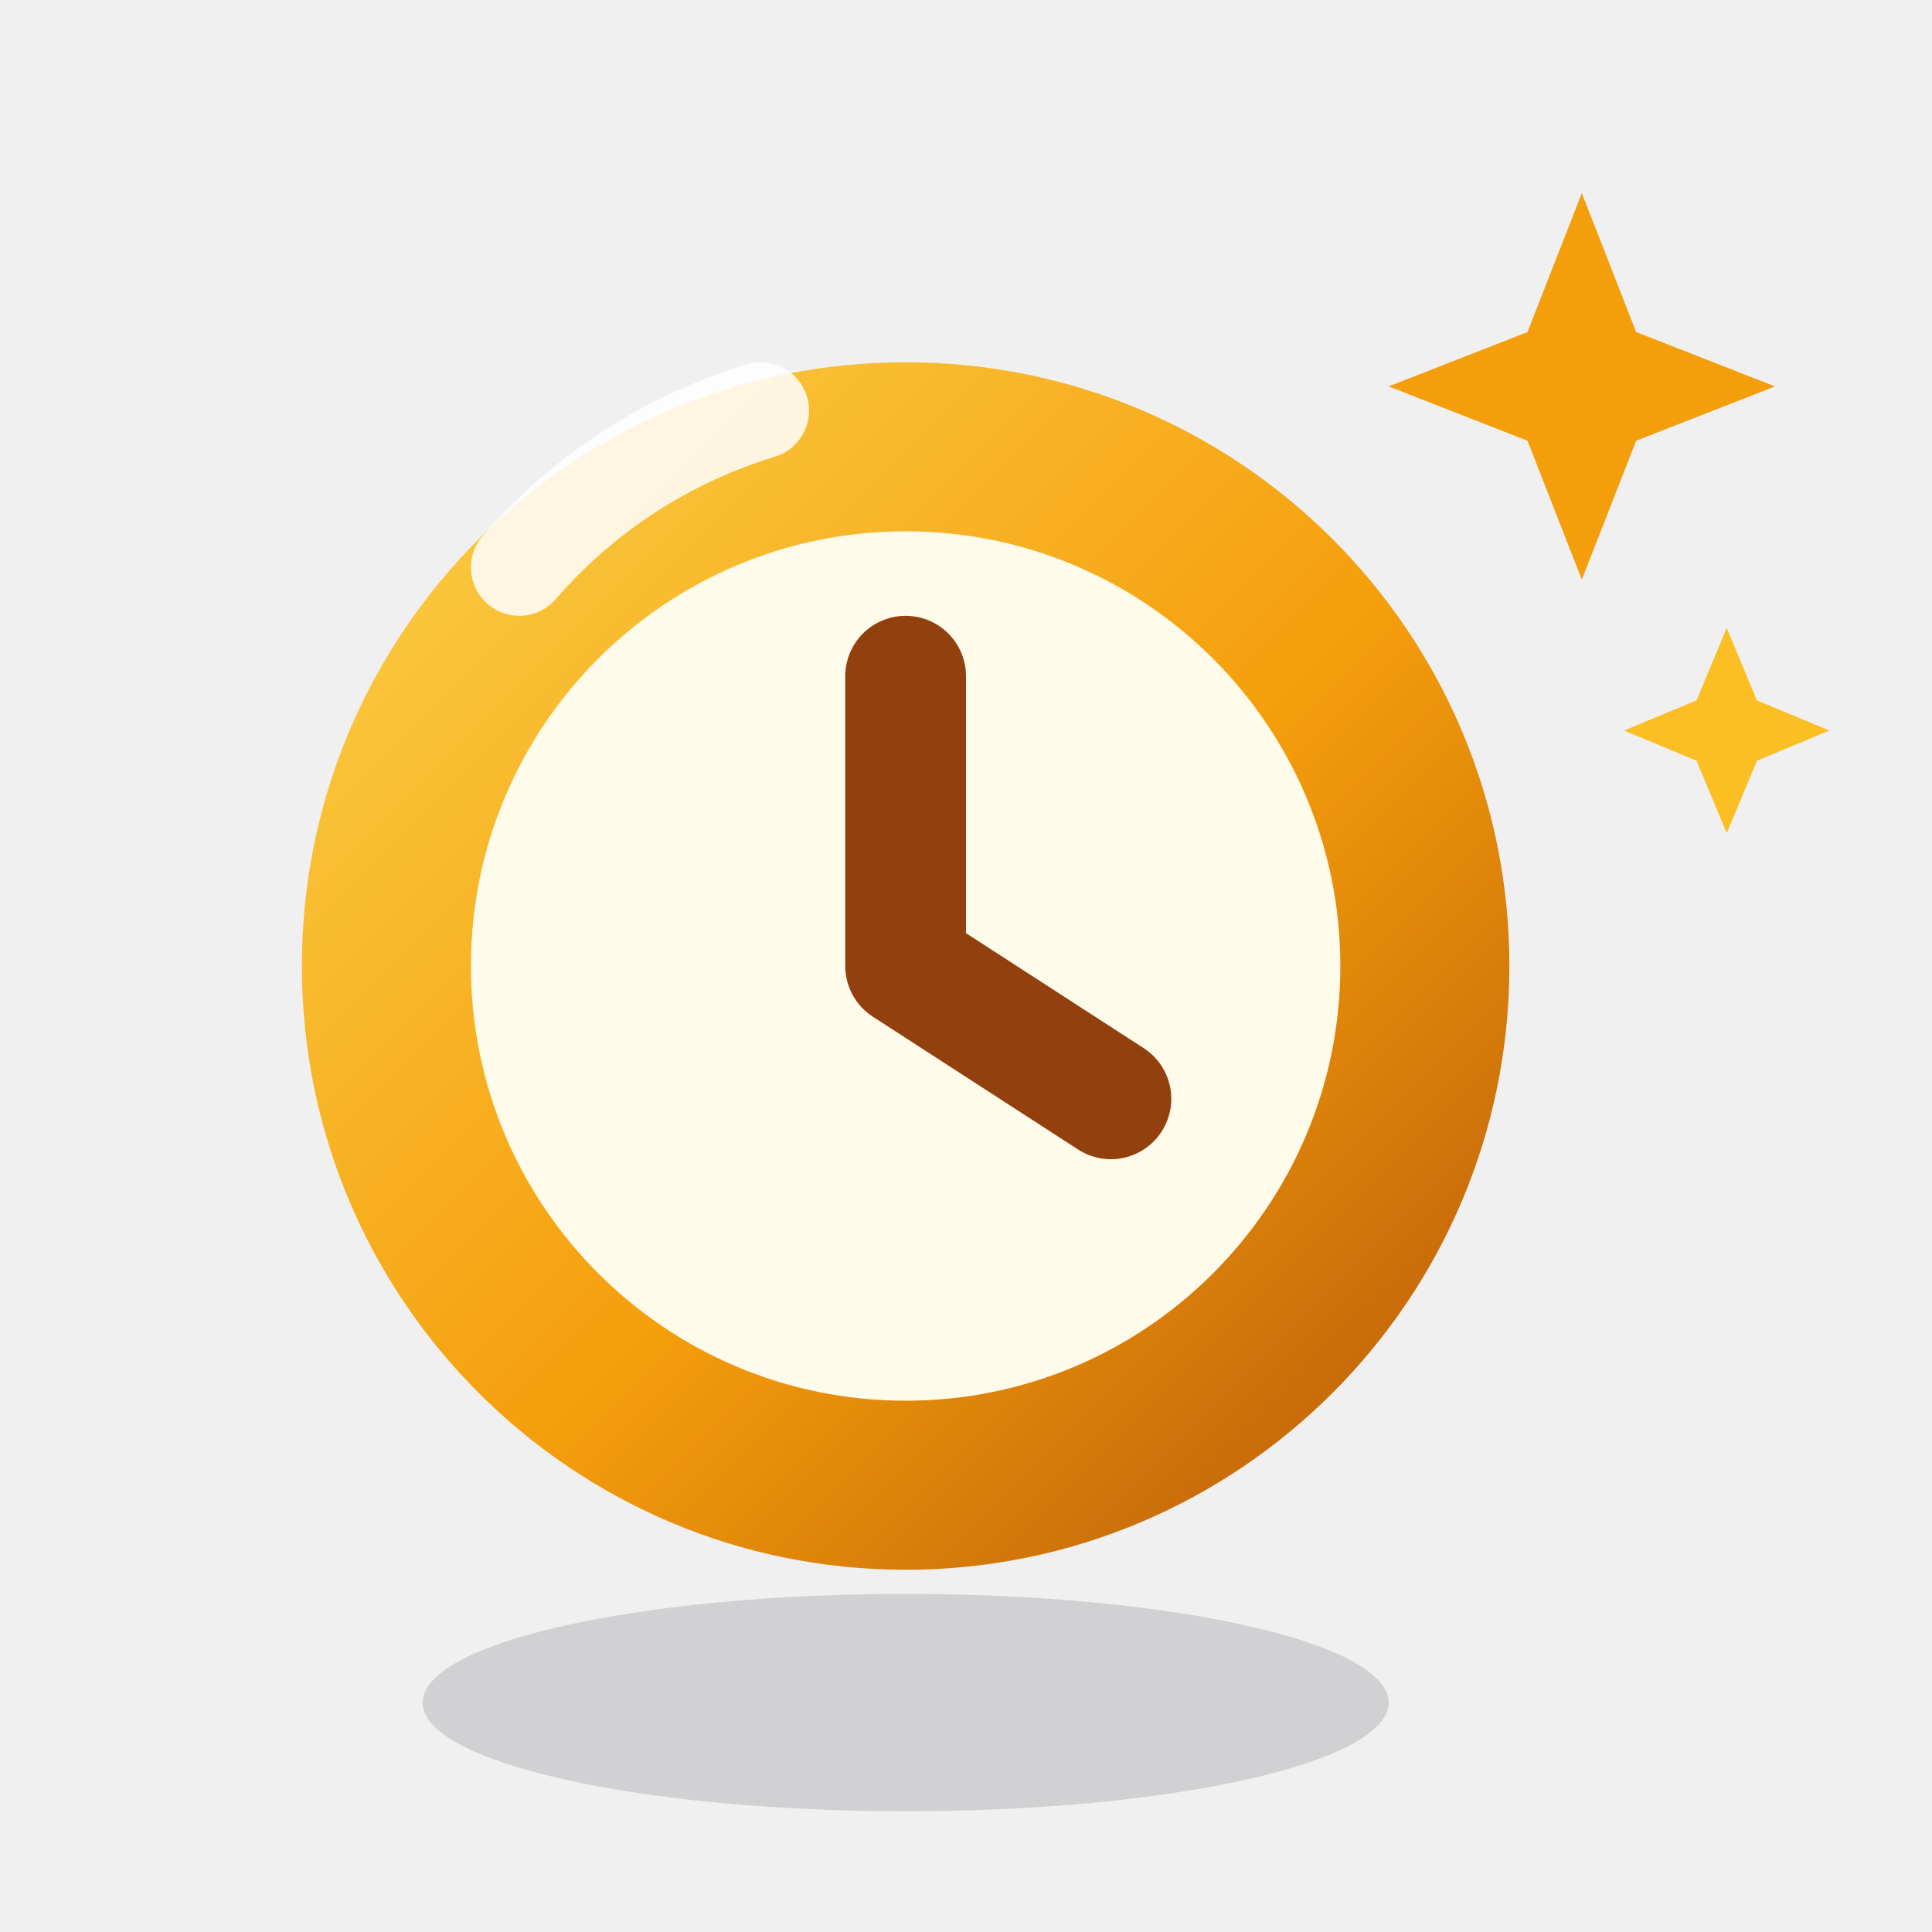
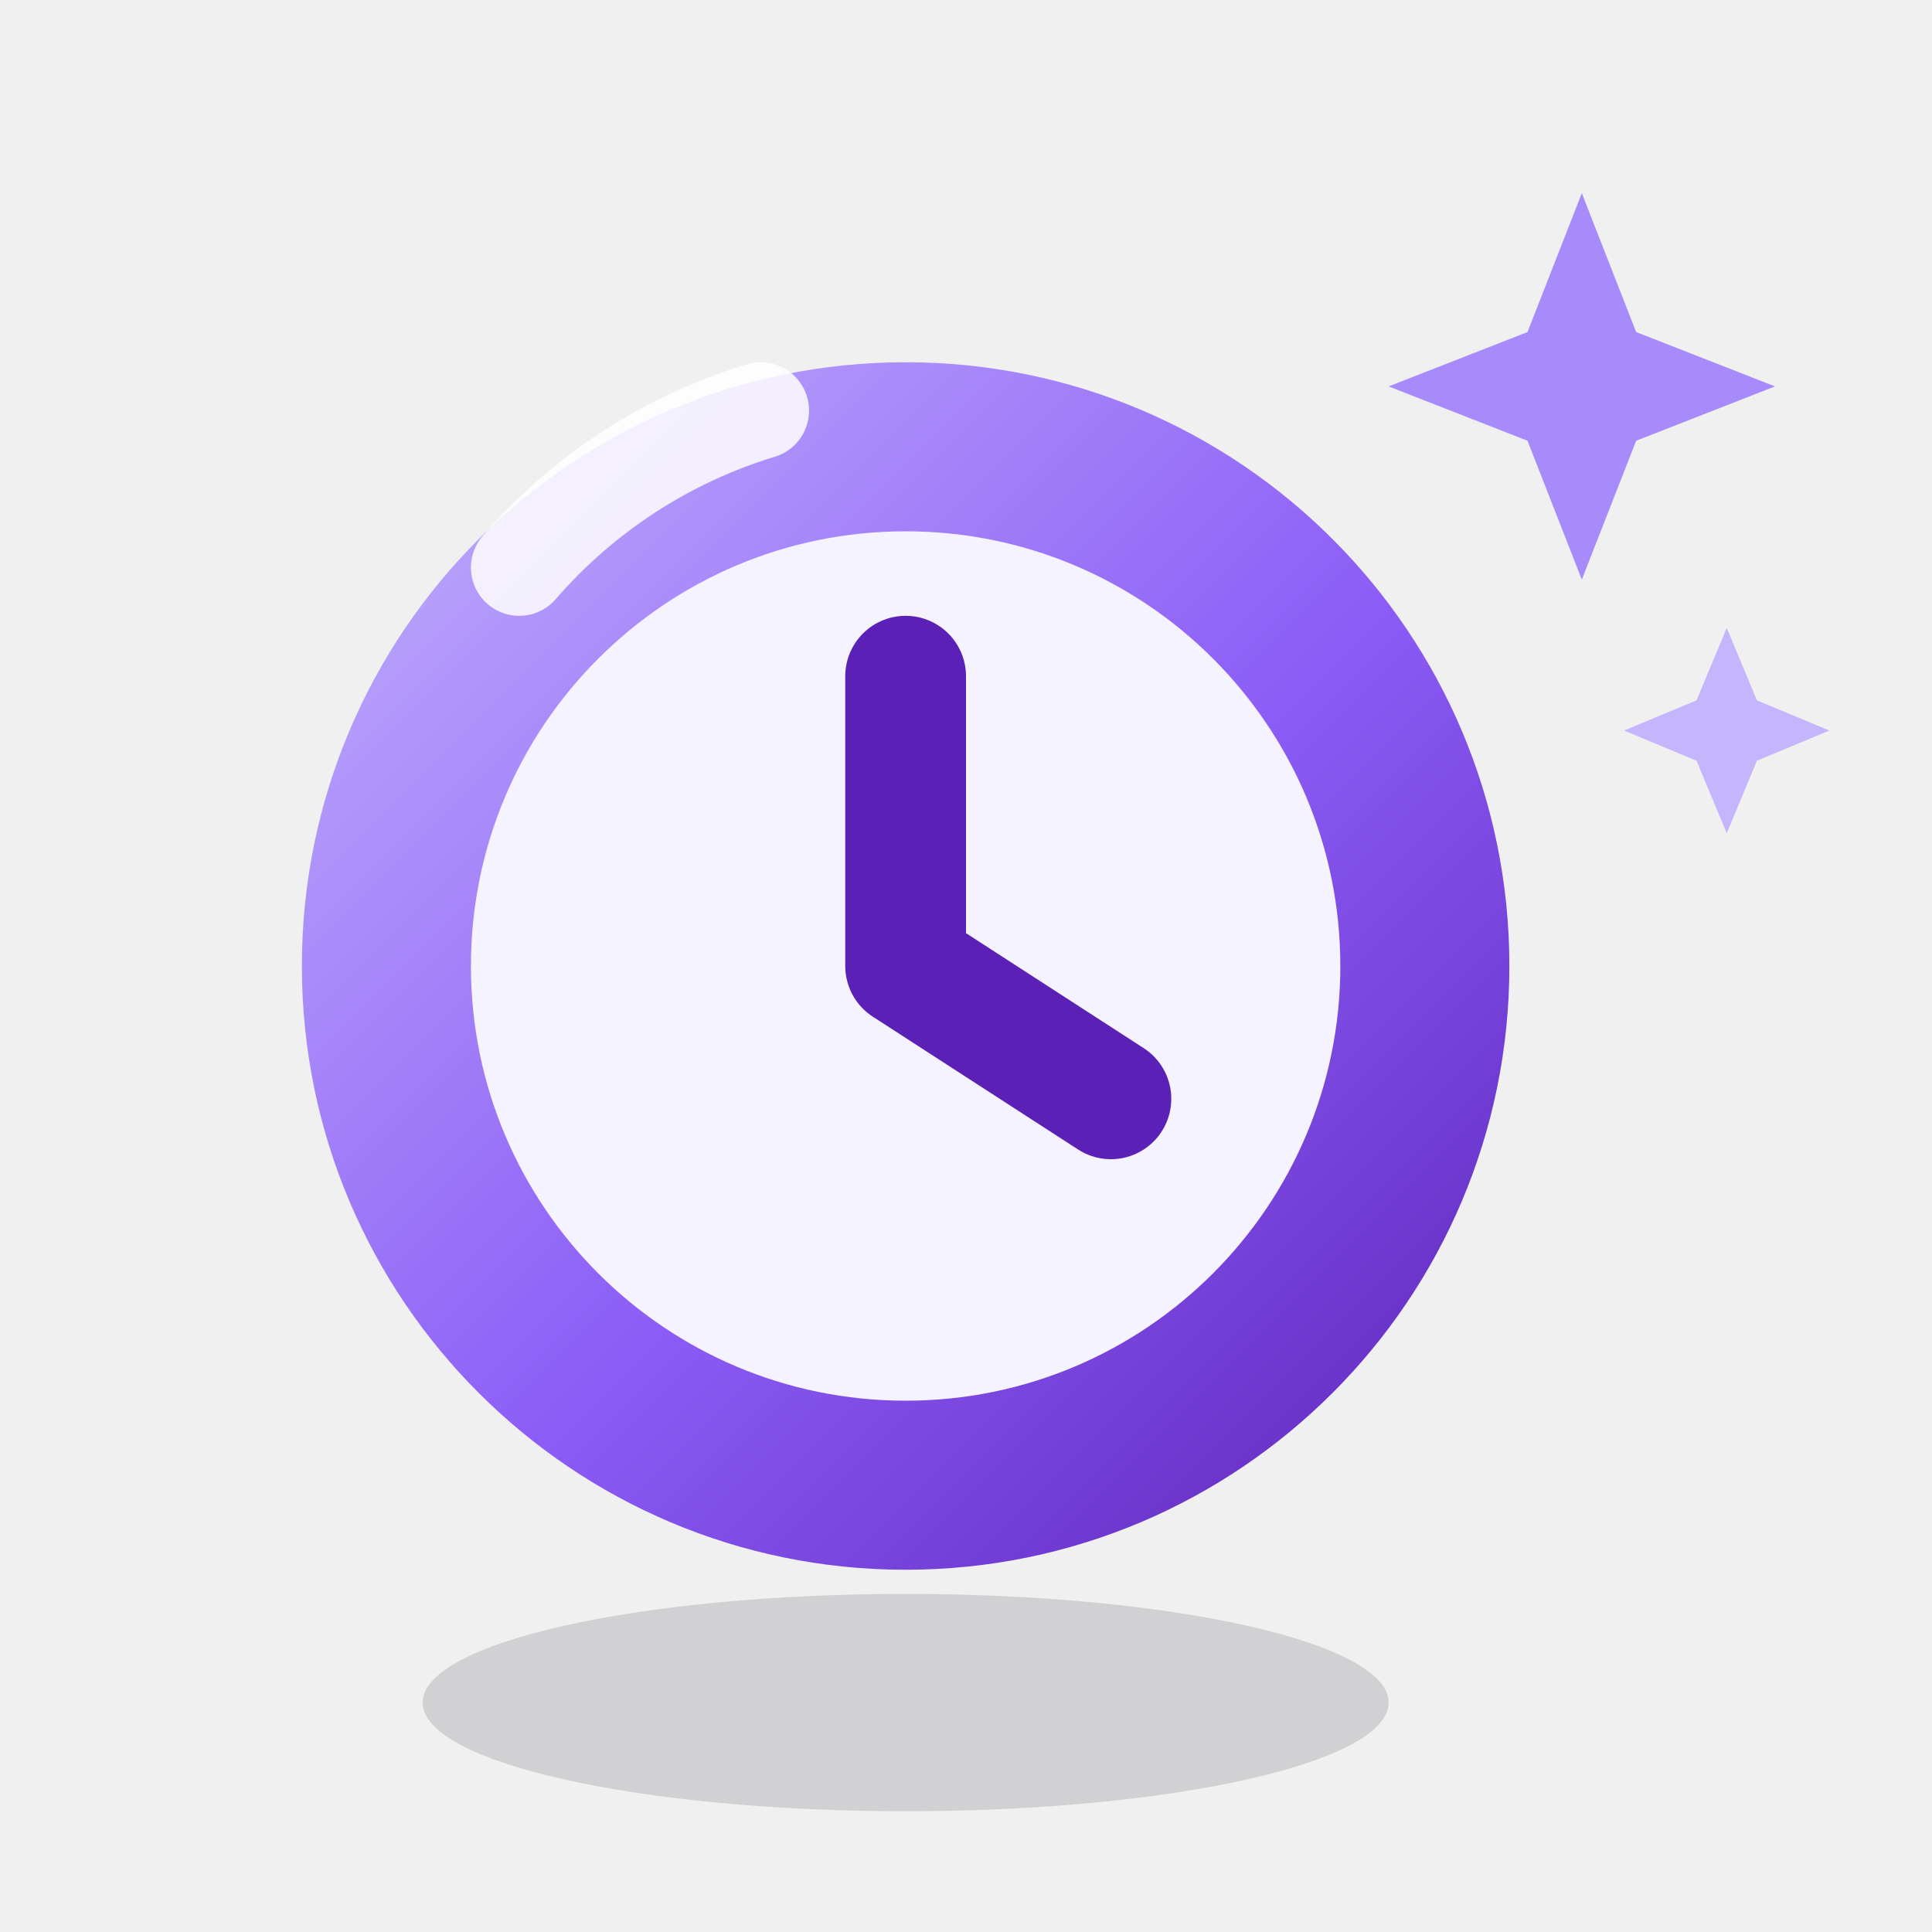
<svg xmlns="http://www.w3.org/2000/svg" viewBox="0 0 32 32">
  <defs>
    <linearGradient id="dmoAutomazioni" x1="0" y1="0" x2="1" y2="1">
-       <stop offset="0" stop-color="#fcd34d" />
-       <stop offset=".55" stop-color="#f59e0b" />
-       <stop offset="1" stop-color="#b45309" />
+       <stop offset="0" stop-color="#c4b5fd" />
+       <stop offset=".55" stop-color="#8b5cf6" />
+       <stop offset="1" stop-color="#5b21b6" />
    </linearGradient>
  </defs>
  <ellipse cx="15" cy="28.2" rx="8" ry="1.8" fill="#0b1220" opacity=".14" />
  <circle cx="15" cy="16" r="10" fill="url(#dmoAutomazioni)" />
-   <circle cx="15" cy="16" r="7.2" fill="#fffbeb" />
-   <path d="M15 11.2V16l3.4 2.2" stroke="#92400e" stroke-width="2" fill="none" stroke-linecap="round" stroke-linejoin="round" />
+   <circle cx="15" cy="16" r="7.2" fill="#f5f3ff" />
+   <path d="M15 11.2V16l3.4 2.2" stroke="#5b21b6" stroke-width="2" fill="none" stroke-linecap="round" stroke-linejoin="round" />
  <path d="M8.6 9.4a8.6 8.6 0 0 1 4-2.6" stroke="#fff" stroke-opacity=".85" stroke-width="1.6" fill="none" stroke-linecap="round" />
-   <path d="M26.2 3.2l.9 2.3 2.3.9-2.3.9-.9 2.3-.9-2.3-2.3-.9 2.3-.9z" fill="#f59e0b" />
-   <path d="M28.6 10.4l.5 1.2 1.2.5-1.2.5-.5 1.2-.5-1.2-1.2-.5 1.2-.5z" fill="#fbbf24" />
+   <path d="M26.2 3.2l.9 2.3 2.3.9-2.3.9-.9 2.3-.9-2.3-2.3-.9 2.3-.9z" fill="#a78bfa" />
+   <path d="M28.6 10.4l.5 1.2 1.2.5-1.2.5-.5 1.2-.5-1.2-1.2-.5 1.2-.5z" fill="#c4b5fd" />
</svg>
